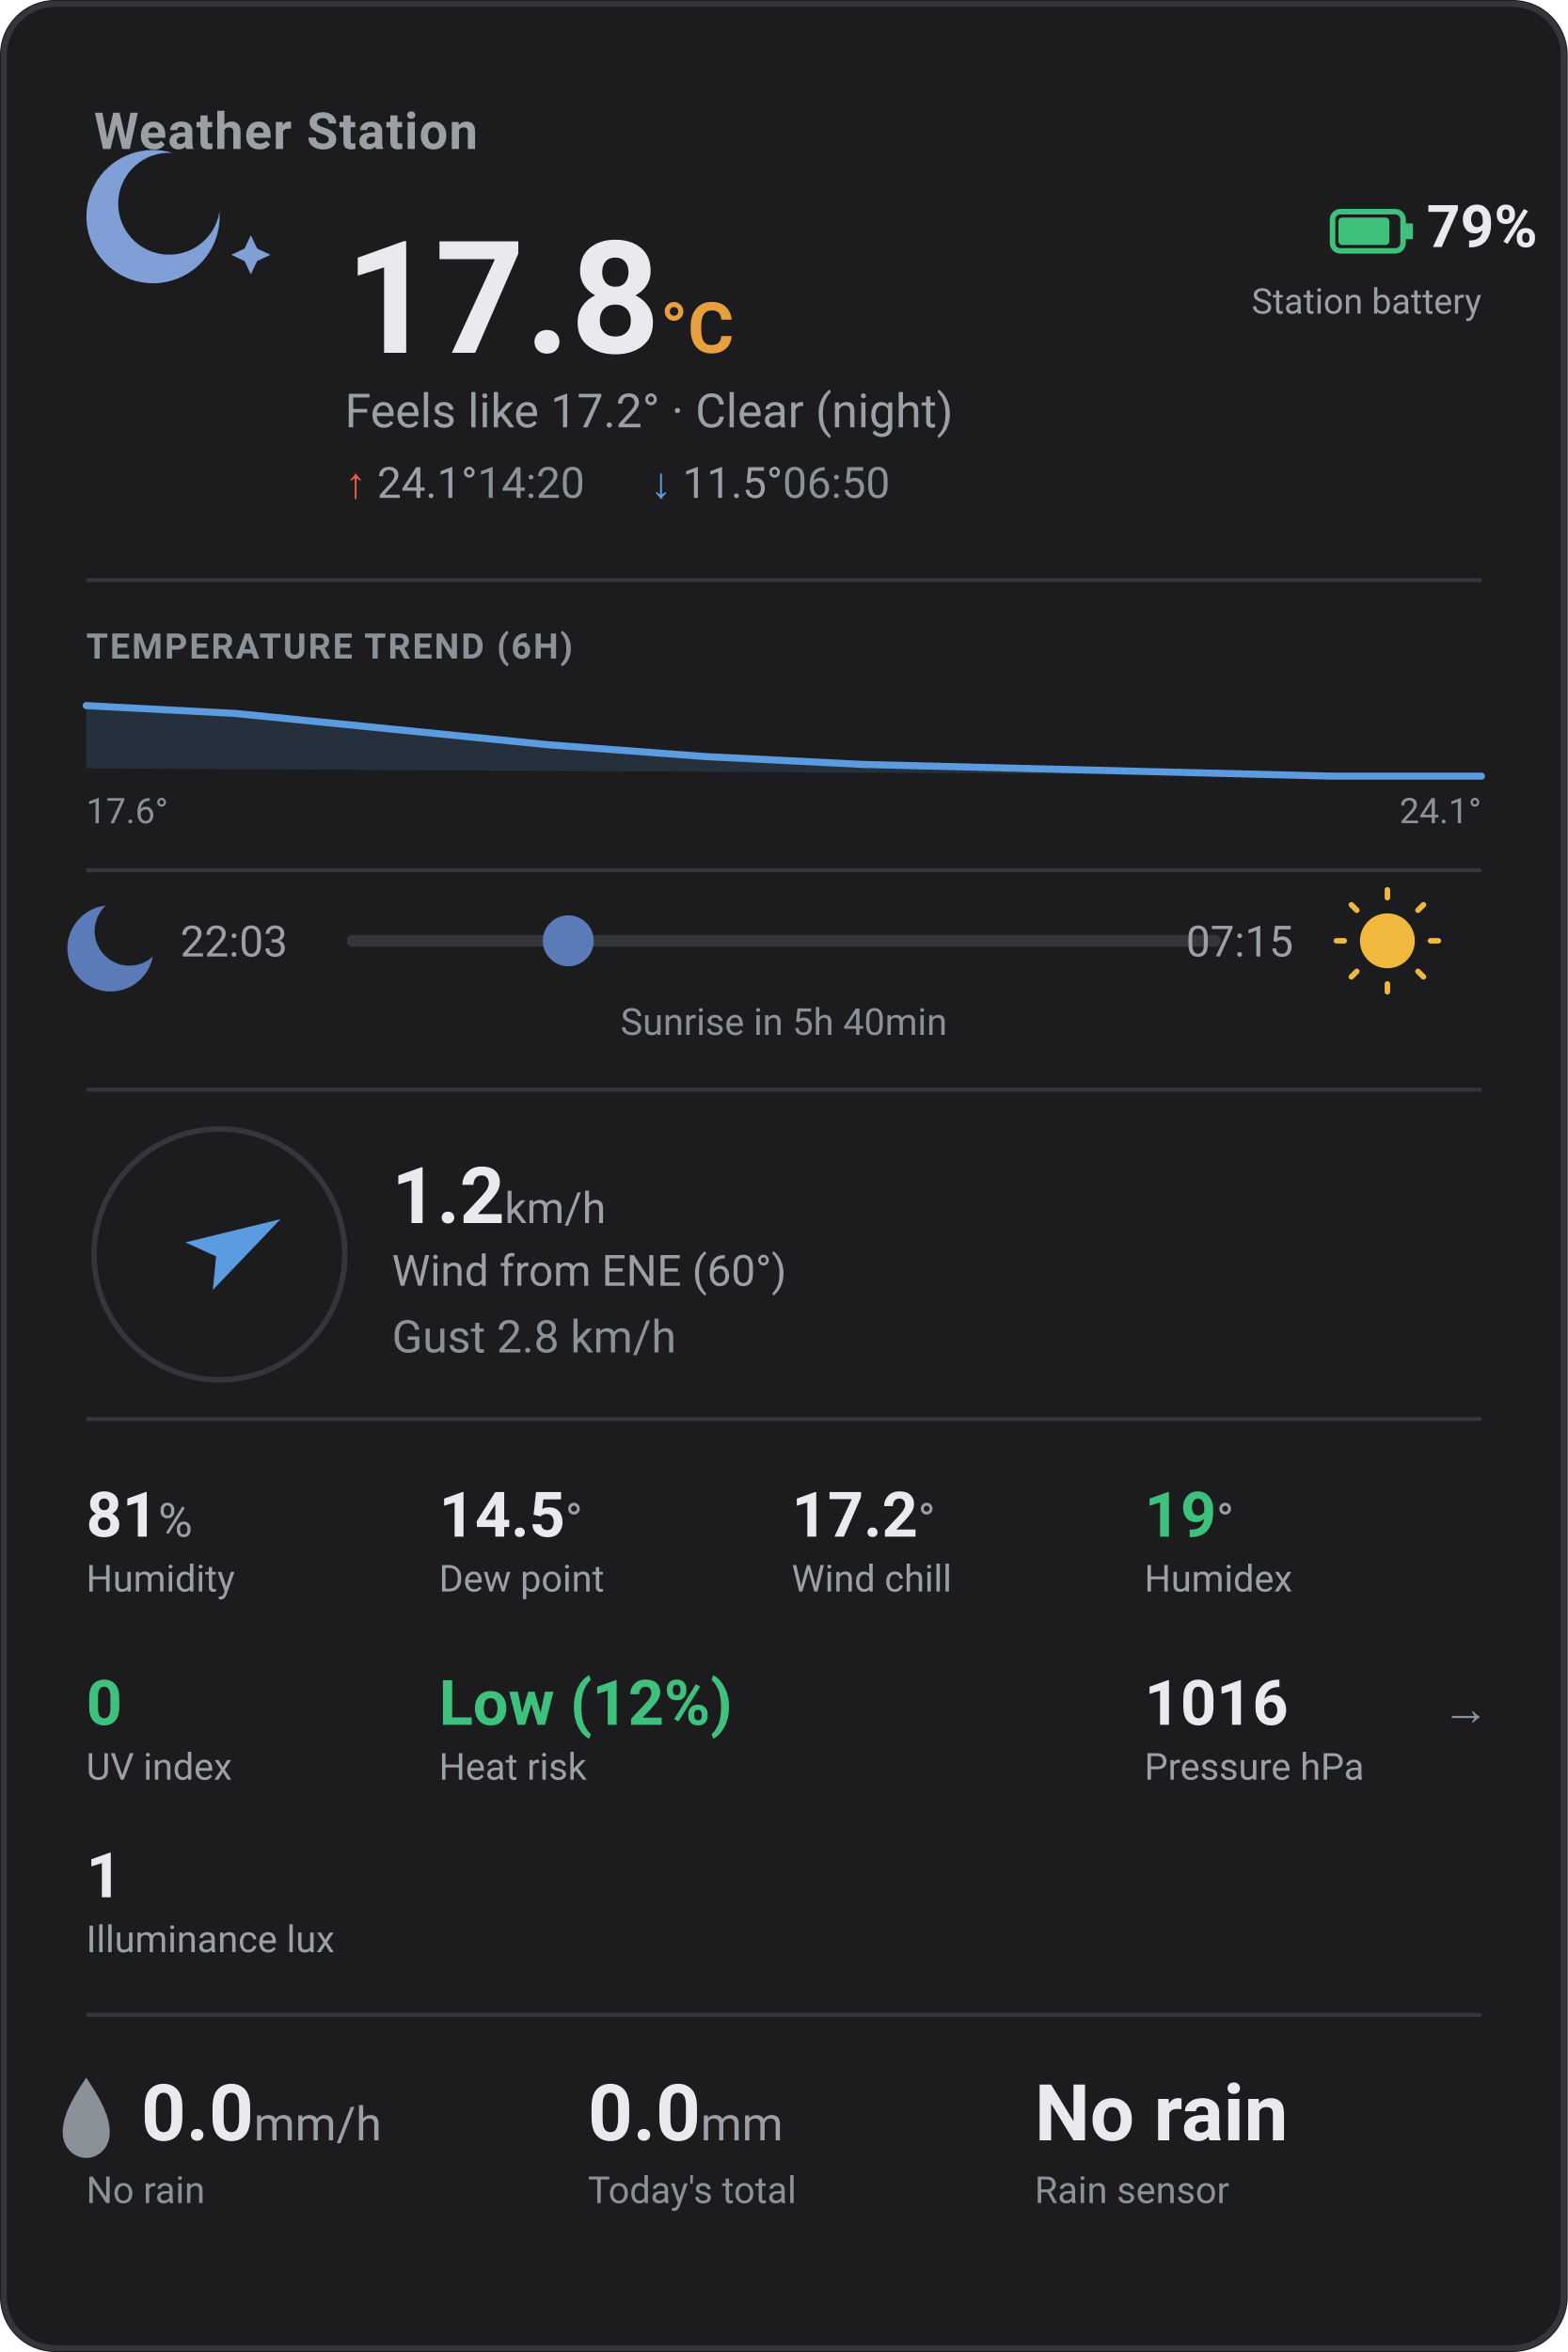
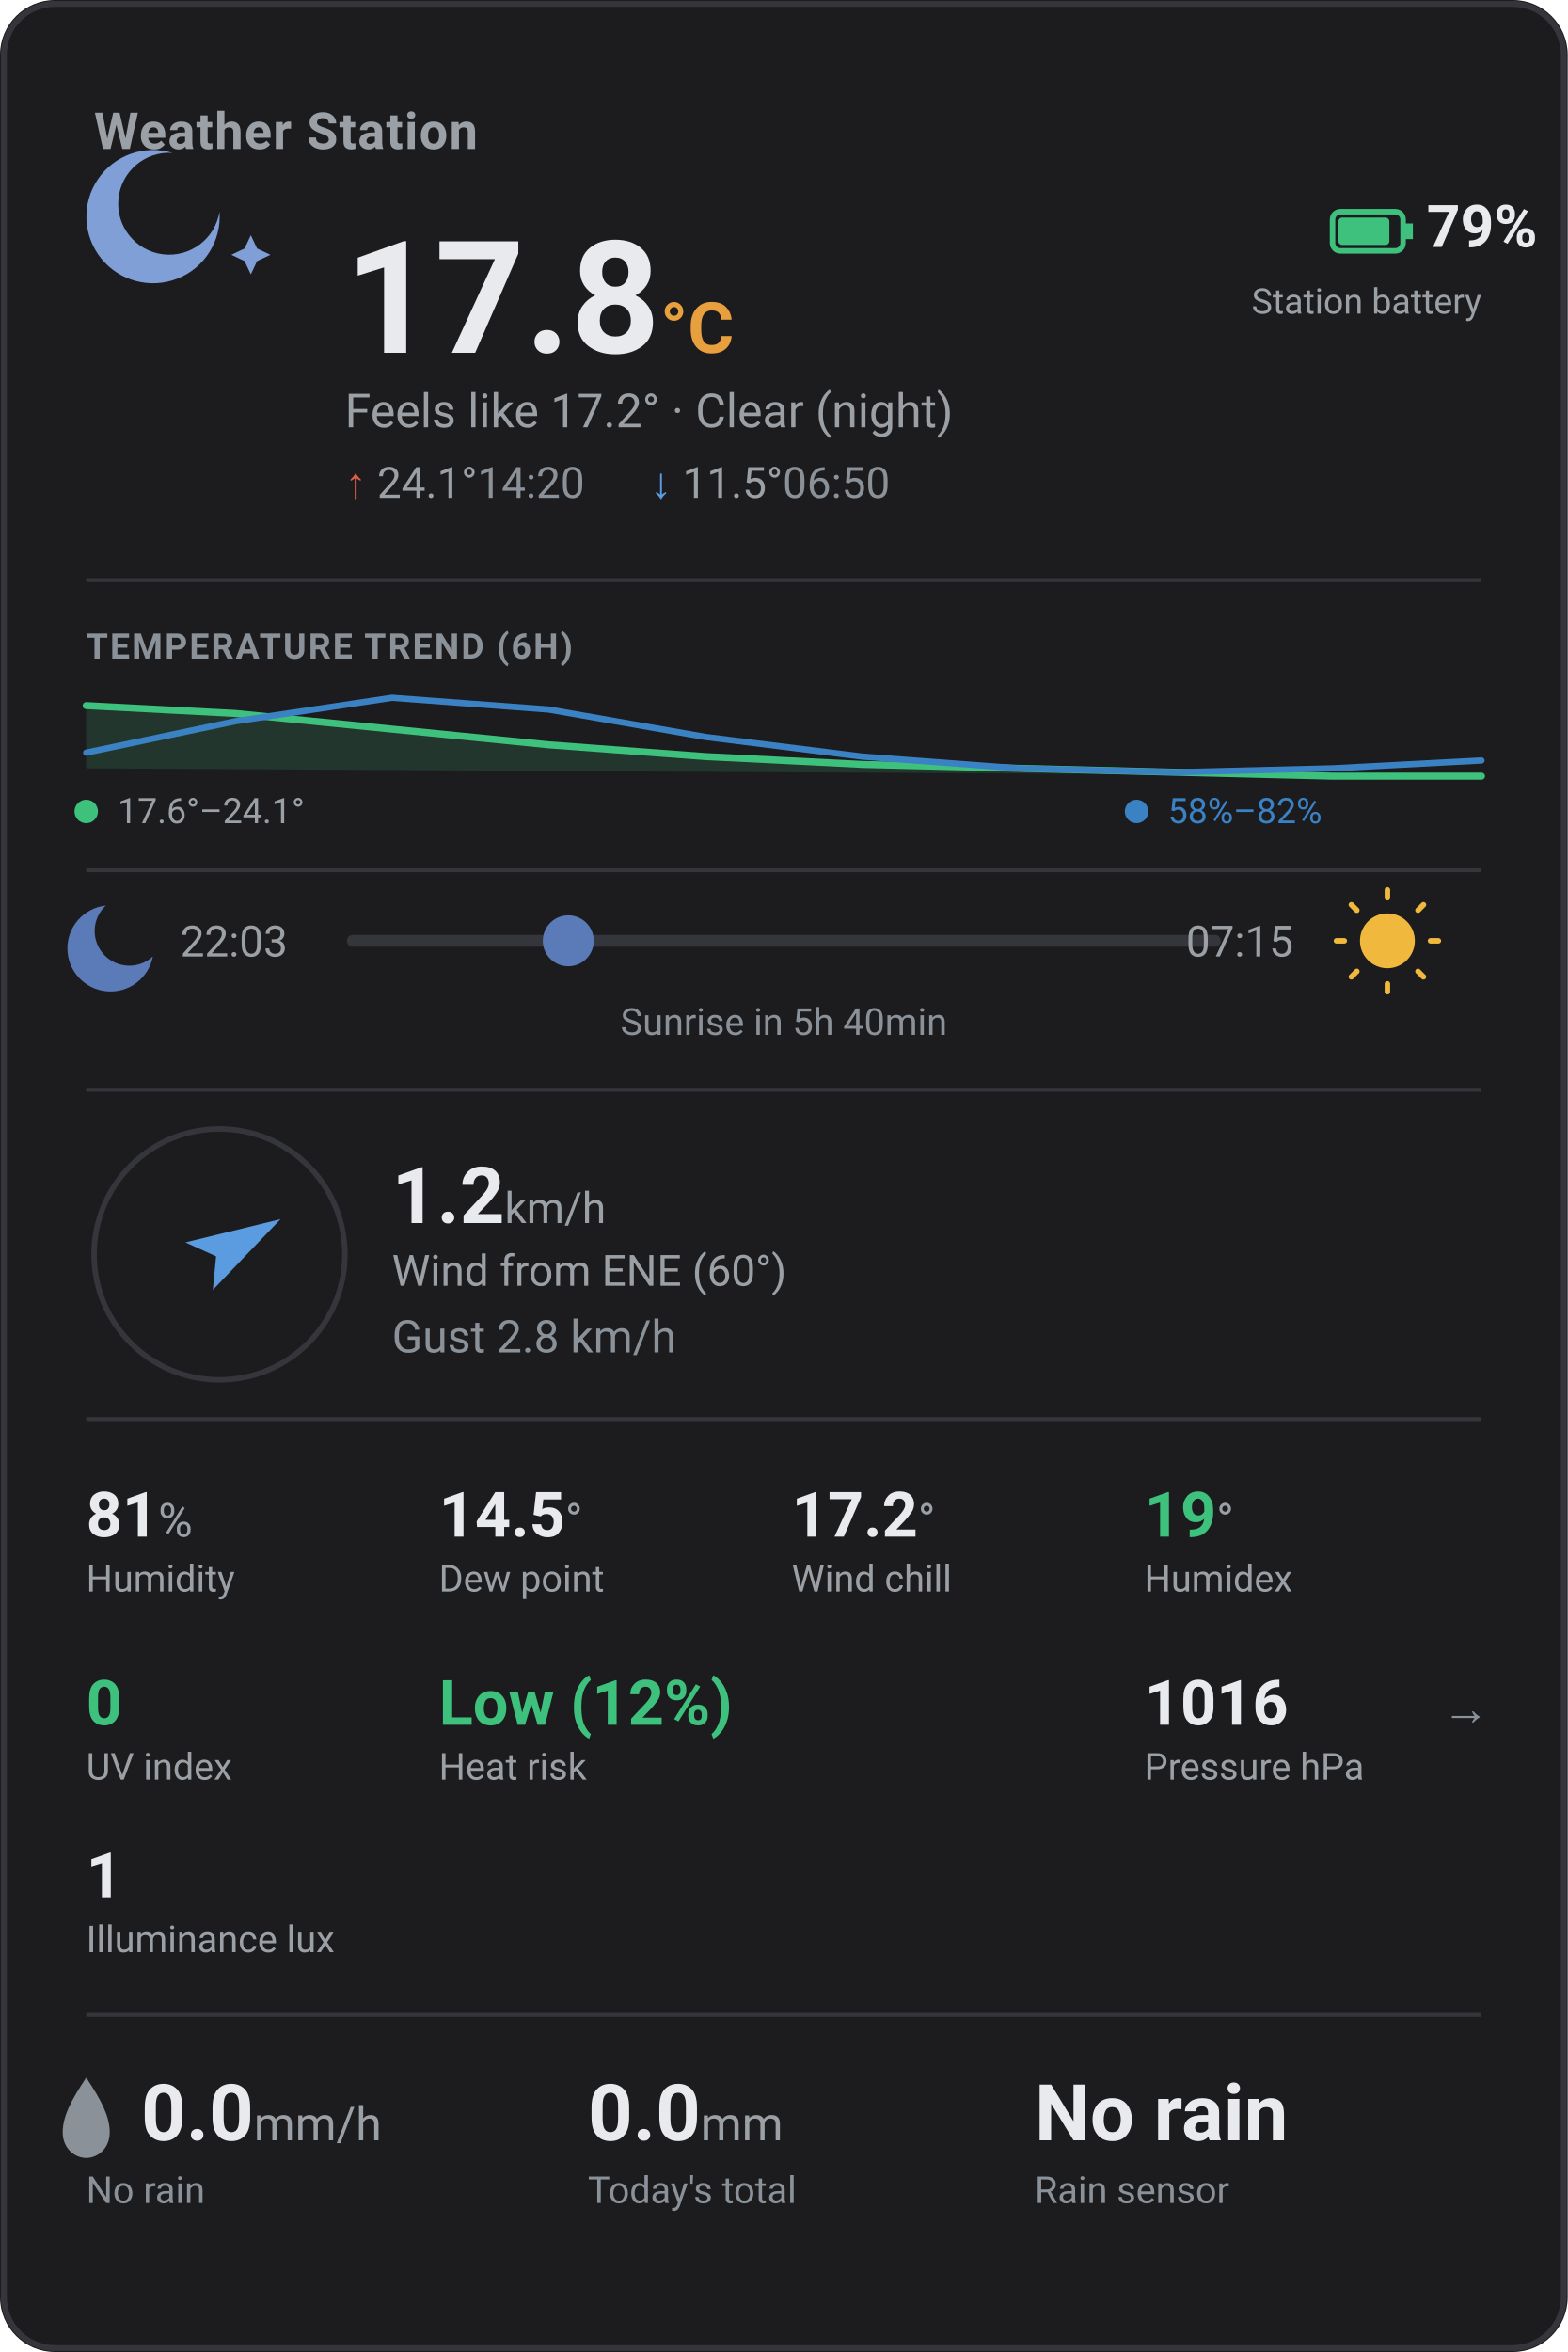
<svg xmlns="http://www.w3.org/2000/svg" width="400" height="600" viewBox="0 0 400 600" font-family="-apple-system, 'Segoe UI', Roboto, Arial, sans-serif">
  <rect x="0" y="0" width="400" height="600" rx="14" fill="#1c1c1e" />
  <rect x="1" y="1" width="398" height="598" rx="13" fill="none" stroke="#35363b" stroke-width="1.5" />
  <text x="24" y="38" font-size="13" font-weight="600" fill="#9aa0a6" letter-spacing="0.3">Weather Station</text>
  <g transform="translate(24,50)">
    <path d="M32,4 A17,17 0 1 1 20,-11 A13,13 0 1 0 32,4 Z" fill="#7f9fd6" />
    <path d="M40,10 l1.6,3.4 L45,15 l-3.4,1.6 L40,20 l-1.6,-3.4 L35,15 l3.4,-1.6 Z" fill="#7f9fd6" />
  </g>
  <text x="88" y="90" font-size="40" font-weight="600" fill="#e8eaed">17.8<tspan font-size="18" fill="#e8a03e">°C</tspan>
  </text>
  <text x="88" y="109" font-size="12" fill="#9aa0a6">Feels like 17.2° · Clear (night)</text>
  <text x="88" y="127" font-size="11" fill="#9aa0a6">
    <tspan fill="#e0604a" font-weight="700">↑</tspan> 24.1°<tspan fill="#8a9199"> 14:20</tspan>
    <tspan dx="14" fill="#5b9be0" font-weight="700">↓</tspan> 11.5°<tspan fill="#8a9199"> 06:50</tspan>
  </text>
  <g transform="translate(340,54)">
    <rect x="0" y="0" width="18" height="10" rx="2" fill="none" stroke="#3fc17e" stroke-width="1.4" />
    <rect x="18" y="3" width="2.5" height="4" fill="#3fc17e" />
    <rect x="1.5" y="1.5" width="13" height="7" rx="1" fill="#3fc17e" />
    <text x="24" y="9" font-size="15" font-weight="600" fill="#e8eaed">79%</text>
  </g>
  <text x="378" y="80" font-size="9" fill="#9aa0a6" text-anchor="end">Station battery</text>
  <line x1="22" y1="148" x2="378" y2="148" stroke="#35363b" stroke-width="1" />
  <text x="22" y="168" font-size="9" font-weight="600" fill="#8a9199" letter-spacing="0.5">TEMPERATURE TREND (6H)</text>
-   <polygon points="22,196 22,180 60,182 100,186 140,190 180,193 220,195 260,196 300,197 340,198 378,198 378,198" fill="#5b9be0" opacity="0.16" />
-   <polyline points="22,180 60,182 100,186 140,190 180,193 220,195 260,196 300,197 340,198 378,198" fill="none" stroke="#5b9be0" stroke-width="1.8" stroke-linejoin="round" stroke-linecap="round" />
-   <text x="22" y="210" font-size="9" fill="#8a9199">17.6°</text>
-   <text x="378" y="210" font-size="9" fill="#8a9199" text-anchor="end">24.1°</text>
+   <polygon points="22,196 22,180 60,182 100,186 140,190 180,193 220,195 260,196 300,197 340,198 378,198 378,198" fill="#3fc17e" opacity="0.16" />
+   <polyline points="22,180 60,182 100,186 140,190 180,193 220,195 260,196 300,197 340,198 378,198" fill="none" stroke="#3fc17e" stroke-width="1.8" stroke-linejoin="round" stroke-linecap="round" />
+   <polyline points="22,192 60,184 100,178 140,181 180,188 220,193 260,196 300,197 340,196 378,194" fill="none" stroke="#3b82c4" stroke-width="1.6" stroke-linejoin="round" stroke-linecap="round" />
+   <circle cx="22" cy="207" r="3" fill="#3fc17e" />
+   <text x="30" y="210" font-size="9" fill="#9aa0a6">17.6°–24.1°</text>
+   <circle cx="290" cy="207" r="3" fill="#3b82c4" />
+   <text x="298" y="210" font-size="9" fill="#3b82c4">58%–82%</text>
  <line x1="22" y1="222" x2="378" y2="222" stroke="#35363b" stroke-width="1" />
  <g transform="translate(0,240)">
    <g transform="translate(30,0)">
      <path d="M9,4 A11,11 0 1 1 -3,-9 A8.5,8.5 0 1 0 9,4 Z" fill="#5b7ab8" />
    </g>
    <text x="46" y="4" font-size="11" fill="#9aa0a6">22:03</text>
    <line x1="90" y1="0" x2="310" y2="0" stroke="#35363b" stroke-width="3" stroke-linecap="round" />
    <line x1="90" y1="0" x2="145" y2="0" stroke="url(#sunGradDark)" stroke-width="3" stroke-linecap="round" />
    <circle cx="145" cy="0" r="6.5" fill="#5b7ab8" />
    <text x="330" y="4" font-size="11" fill="#9aa0a6" text-anchor="end">07:15</text>
    <g transform="translate(354,0)">
      <circle cx="0" cy="0" r="7" fill="#f0b93e" />
      <path d="M0,-11 L0,-13 M0,11 L0,13 M-11,0 L-13,0 M11,0 L13,0 M-7.8,-7.8 L-9.2,-9.2 M7.8,7.8 L9.2,9.2 M-7.8,7.8 L-9.2,9.2 M7.8,-7.8 L9.2,-9.2" stroke="#f0b93e" stroke-width="1.4" stroke-linecap="round" />
    </g>
  </g>
  <defs>
    <linearGradient id="sunGradDark" x1="0" y1="0" x2="1" y2="0">
      <stop offset="0%" stop-color="#2c3e63" />
      <stop offset="100%" stop-color="#5a7ab8" />
    </linearGradient>
  </defs>
  <text x="200" y="264" font-size="9.5" fill="#8a9199" text-anchor="middle">Sunrise in 5h 40min</text>
  <line x1="22" y1="278" x2="378" y2="278" stroke="#35363b" stroke-width="1" />
  <g transform="translate(56,320)">
    <circle cx="0" cy="0" r="32" fill="none" stroke="#35363b" stroke-width="1.4" />
    <g transform="rotate(60)">
      <path d="M0,-18 L7,6 L0,1 L-7,6 Z" fill="#5b9be0" />
    </g>
  </g>
  <text x="100" y="312" font-size="20" font-weight="600" fill="#e8eaed">1.2<tspan font-size="11" fill="#9aa0a6" font-weight="400"> km/h</tspan>
  </text>
  <text x="100" y="328" font-size="11" fill="#9aa0a6">Wind from ENE (60°)</text>
  <text x="100" y="345" font-size="11.5" fill="#8a9199">Gust 2.8 km/h</text>
  <line x1="22" y1="362" x2="378" y2="362" stroke="#35363b" stroke-width="1" />
  <g font-size="16" font-weight="600" fill="#e8eaed">
    <text x="22" y="392">81<tspan font-size="12" fill="#9aa0a6" font-weight="400">%</tspan>
    </text>
    <text x="112" y="392">14.5<tspan font-size="12" fill="#9aa0a6" font-weight="400">°</tspan>
    </text>
    <text x="202" y="392">17.2<tspan font-size="12" fill="#9aa0a6" font-weight="400">°</tspan>
    </text>
    <text x="292" y="392" fill="#3fc17e">19<tspan font-size="12" fill="#9aa0a6" font-weight="400">°</tspan>
    </text>
  </g>
  <g font-size="9.5" fill="#9aa0a6">
    <text x="22" y="406">Humidity</text>
    <text x="112" y="406">Dew point</text>
    <text x="202" y="406">Wind chill</text>
    <text x="292" y="406">Humidex</text>
  </g>
  <g font-size="16" font-weight="600">
    <text x="22" y="440" fill="#3fc17e">0</text>
    <text x="112" y="440" fill="#3fc17e">Low (12%)</text>
    <text x="292" y="440" fill="#e8eaed">1016</text>
  </g>
  <text x="368" y="440" font-size="12" fill="#8a9199">→</text>
  <text x="22" y="454" font-size="9.5" fill="#9aa0a6">UV index</text>
  <text x="112" y="454" font-size="9.5" fill="#9aa0a6">Heat risk</text>
  <text x="292" y="454" font-size="9.5" fill="#9aa0a6">Pressure hPa</text>
  <text x="22" y="484" font-size="16" font-weight="600" fill="#e8eaed">1</text>
  <text x="22" y="498" font-size="9.5" fill="#9aa0a6">Illuminance lux</text>
  <line x1="22" y1="514" x2="378" y2="514" stroke="#35363b" stroke-width="1" />
  <g transform="translate(22,540)">
    <path d="M0,-10 C4,-4 6,0 6,4 C6,8 3,10.5 0,10.5 C-3,10.5 -6,8 -6,4 C-6,0 -4,-4 0,-10 Z" fill="#8a9199" />
  </g>
  <text x="36" y="546" font-size="20" font-weight="600" fill="#e8eaed">0.0<tspan font-size="12" fill="#9aa0a6" font-weight="400"> mm/h</tspan>
  </text>
  <text x="22" y="562" font-size="9.5" fill="#8a9199">No rain</text>
  <text x="150" y="546" font-size="20" font-weight="600" fill="#e8eaed">0.0<tspan font-size="12" fill="#9aa0a6" font-weight="400"> mm</tspan>
  </text>
  <text x="150" y="562" font-size="9.5" fill="#8a9199">Today's total</text>
  <text x="264" y="546" font-size="20" font-weight="600" fill="#e8eaed">No rain</text>
  <text x="264" y="562" font-size="9.5" fill="#8a9199">Rain sensor</text>
</svg>
